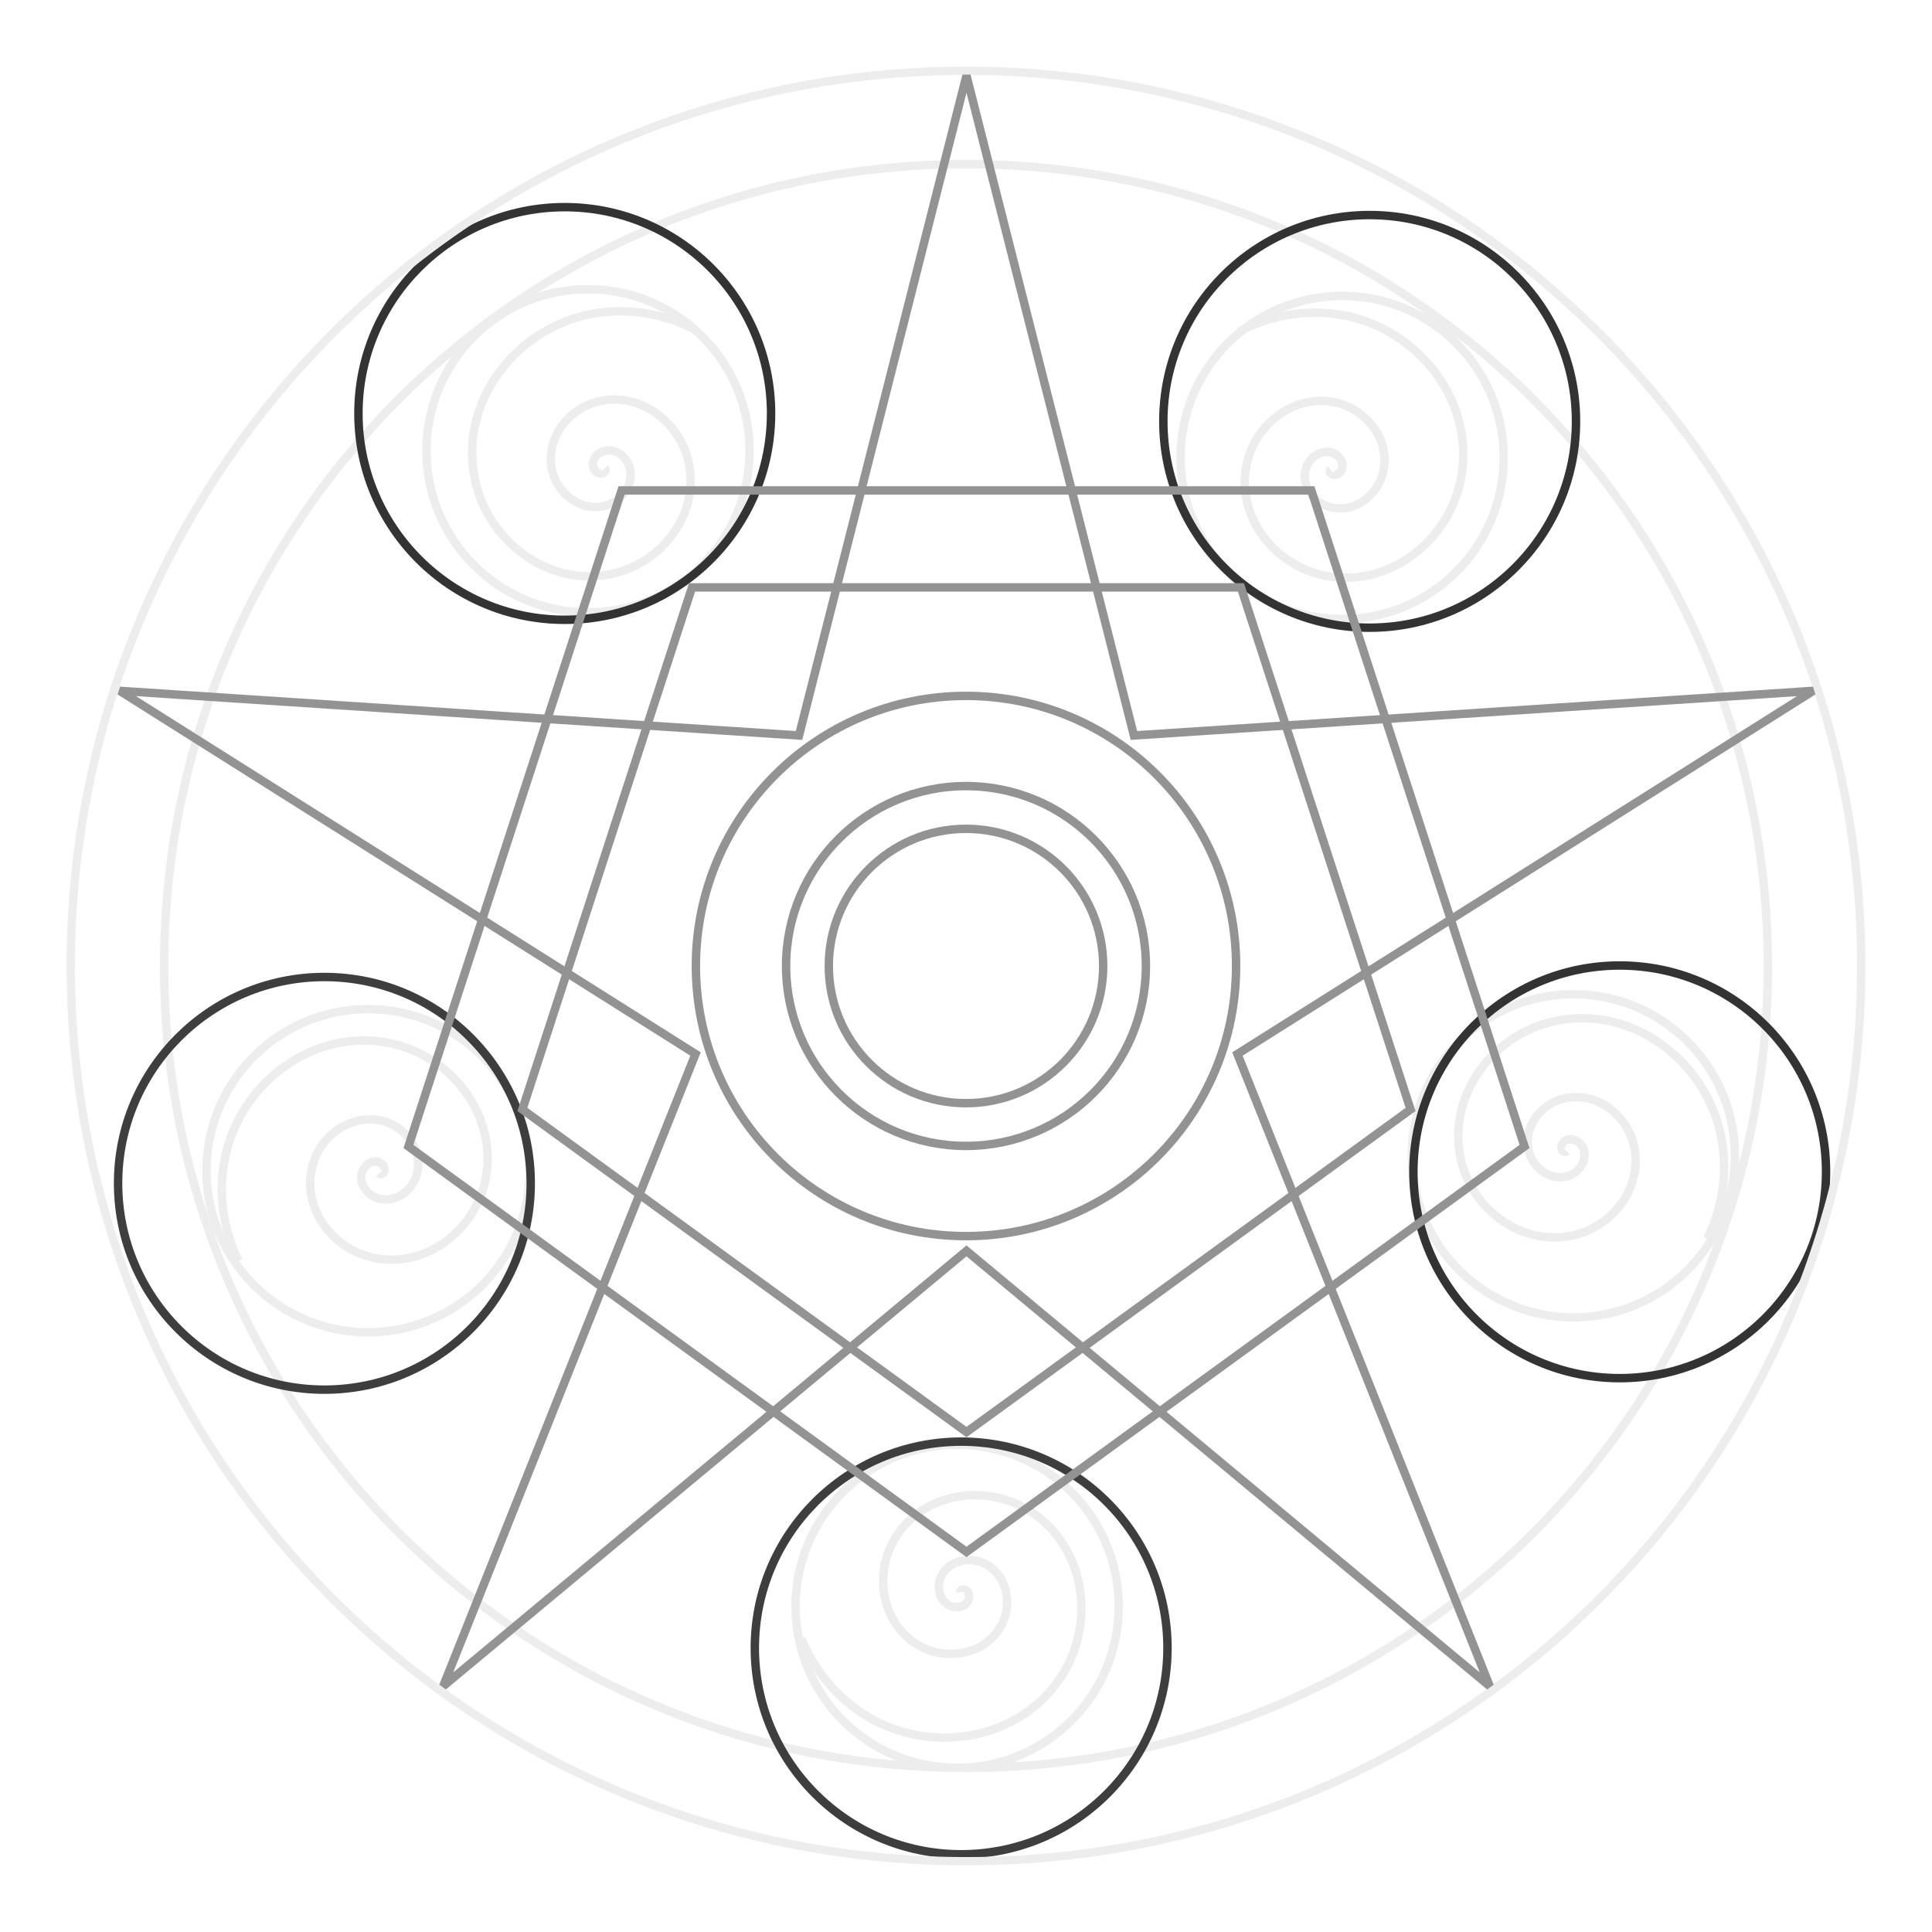
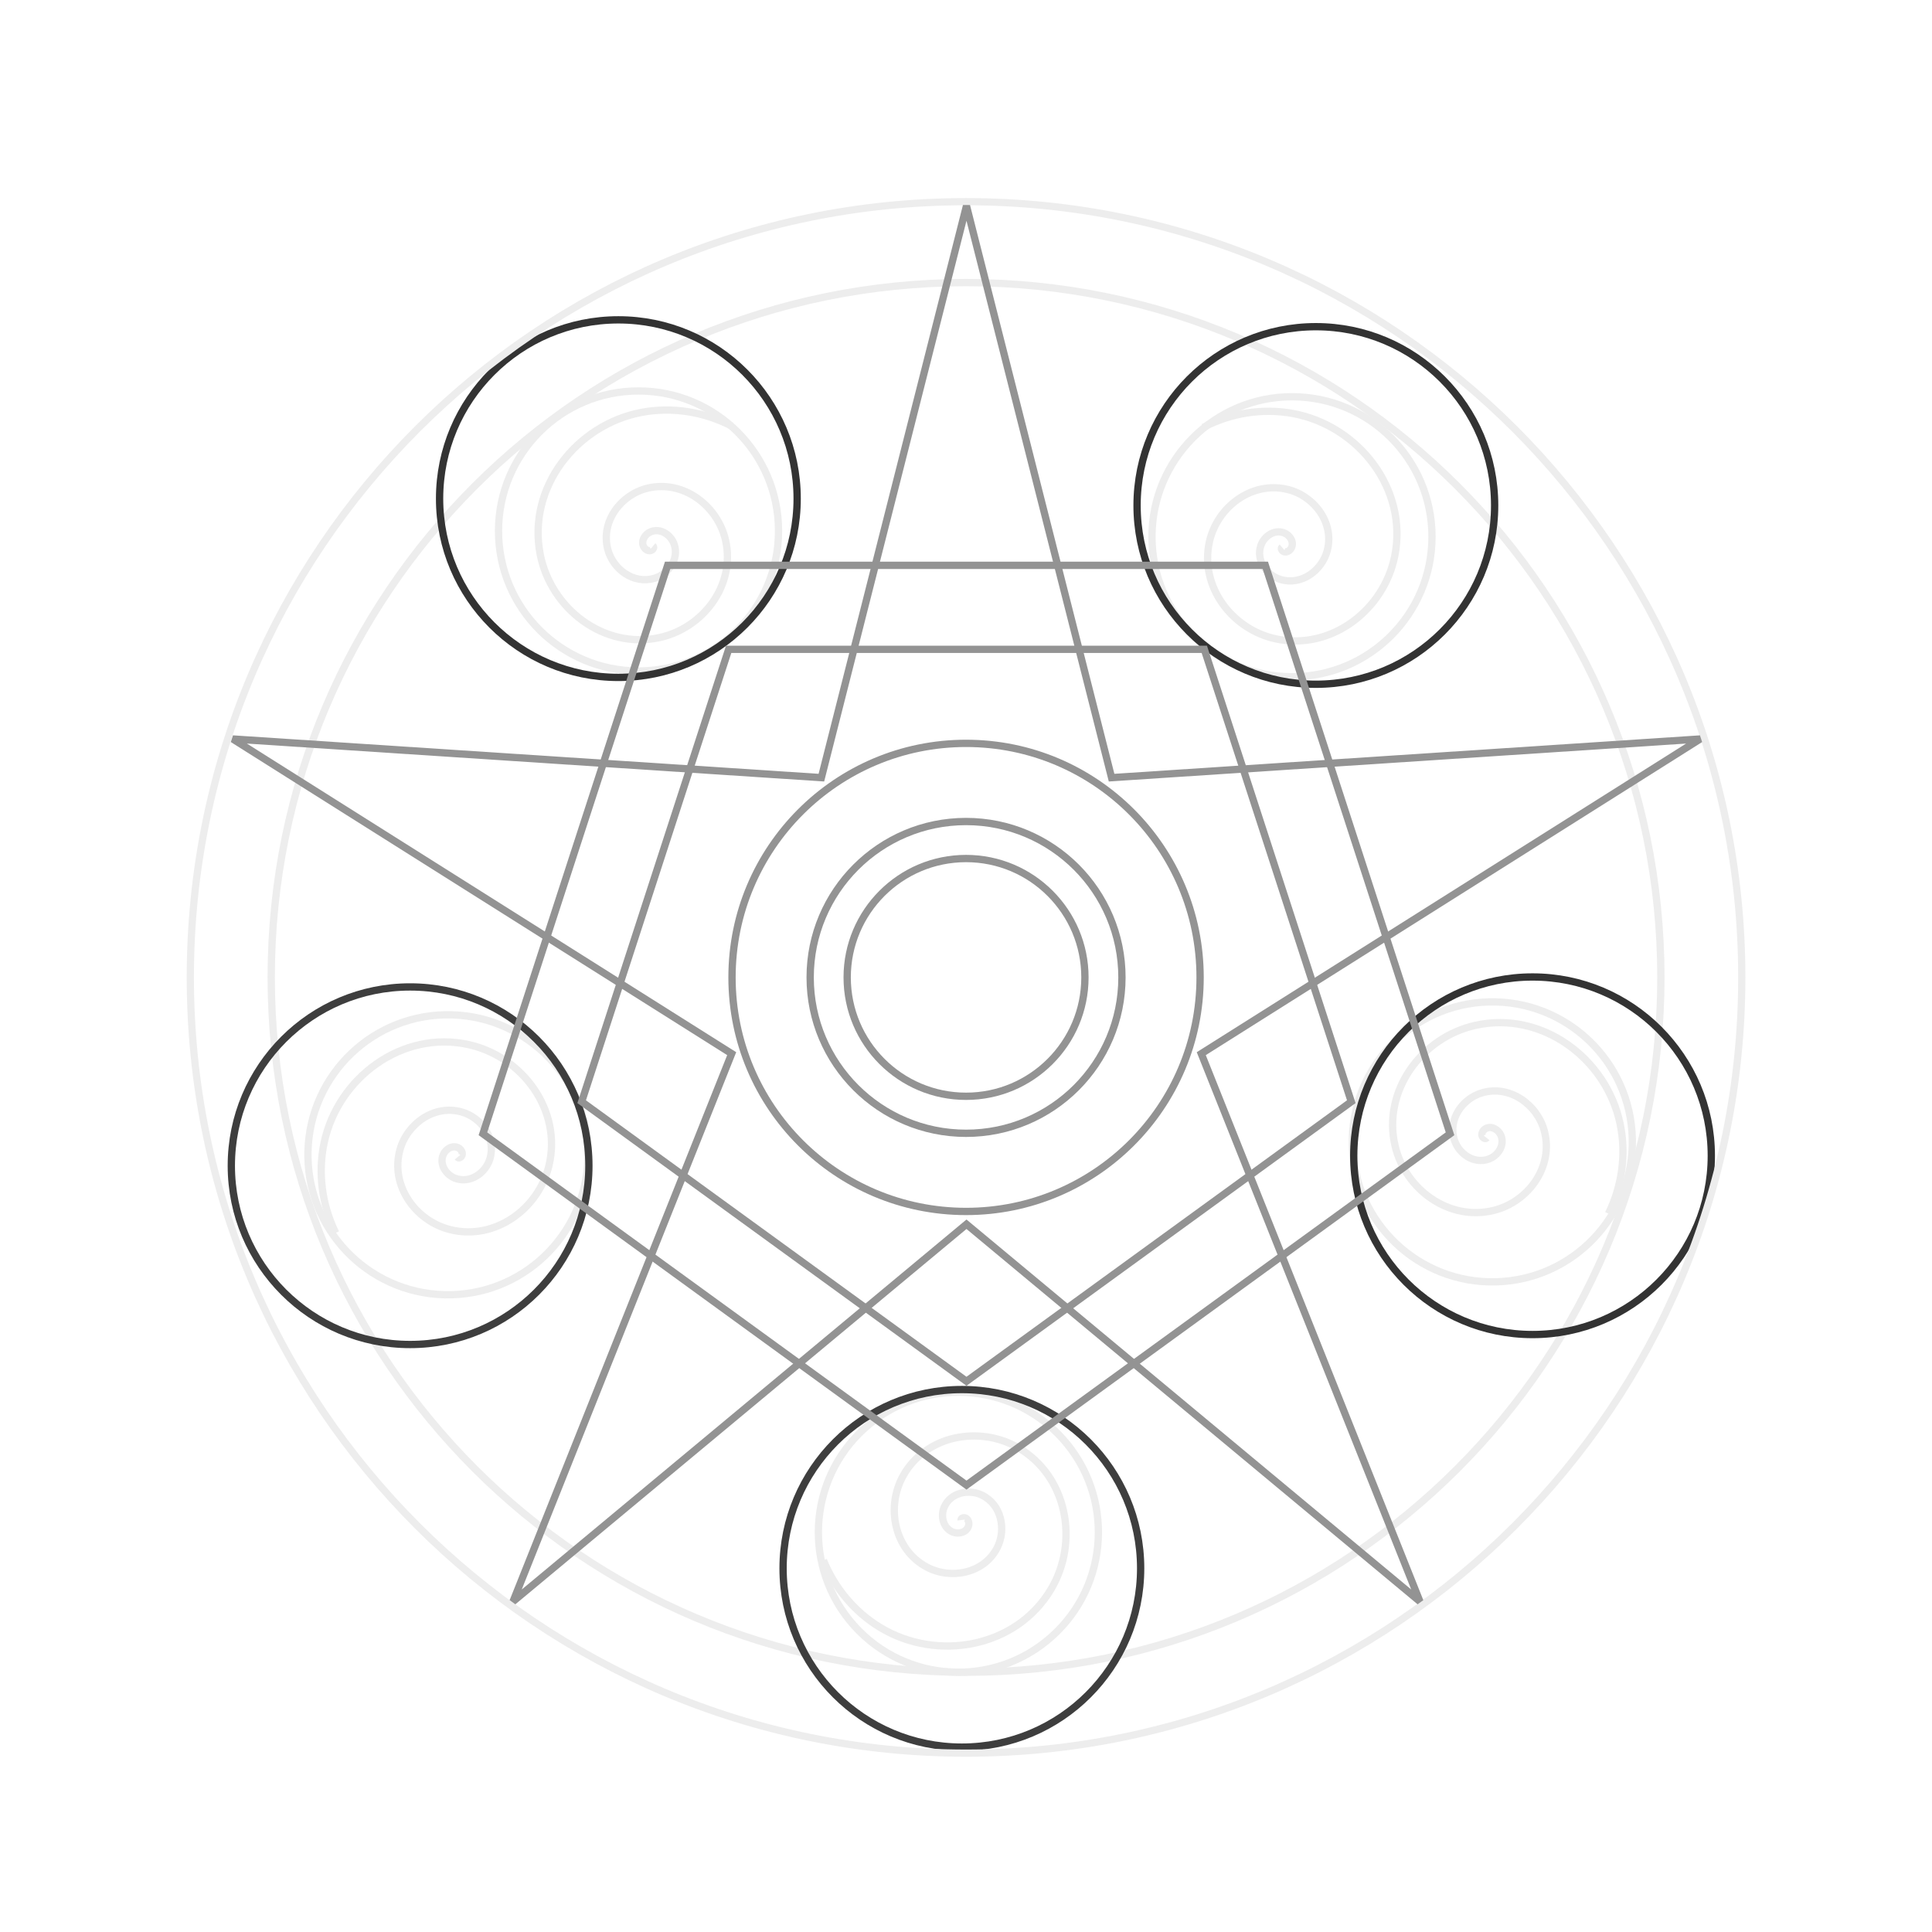
<svg xmlns="http://www.w3.org/2000/svg" width="128.206mm" height="128.206mm" viewBox="0 0 128.206 128.206" version="1.1" id="svg5">
  <defs id="defs2" />
  <g id="layer1" transform="translate(-76.20057,-11.56775)">
    <g id="g65351" transform="matrix(0.9852231,0,0,0.9852231,-64.83202,-39.31146)" style="display:inline">
-       <circle style="display:inline;fill:none;stroke:#ededed;stroke-width:0.567;stroke-miterlimit:4;stroke-dasharray:none;stroke-opacity:1" id="circle60195" cx="208.212" cy="116.707" r="54.009" />
+       <circle style="display:inline;fill:none;stroke:#ededed;stroke-width:0.492;stroke-miterlimit:4;stroke-dasharray:none;stroke-opacity:1" id="circle60195" cx="208.216" cy="117.475" r="46.8" />
      <text xml:space="preserve" style="font-size:11.091px;line-height:1.25;font-family:Mulish;-inkscape-font-specification:Mulish;display:inline;fill:#000000;stroke-width:0.567;stroke:#ededed;stroke-miterlimit:4;stroke-dasharray:none;stroke-opacity:1" x="168.747" y="35.308" id="text10227">
        <tspan id="tspan10225" style="fill:#000000;stroke-width:0.567;stroke:#ededed;stroke-miterlimit:4;stroke-dasharray:none;stroke-opacity:1" x="168.747" y="35.308"> </tspan>
      </text>
-       <circle style="display:inline;fill:none;stroke:#939393;stroke-width:0.567;stroke-miterlimit:4;stroke-dasharray:none;stroke-opacity:0.997" id="circle972" cx="208.212" cy="116.707" r="9.24" />
-       <circle style="display:inline;fill:none;stroke:#939393;stroke-width:0.567;stroke-miterlimit:4;stroke-dasharray:none;stroke-opacity:0.997" id="circle1162" cx="208.212" cy="116.707" r="12.118" />
-       <circle style="display:inline;fill:none;stroke:#939393;stroke-width:0.567;stroke-miterlimit:4;stroke-dasharray:none;stroke-opacity:0.997" id="circle1164" cx="208.212" cy="116.707" r="18.193" />
-       <circle style="display:inline;fill:none;stroke:#ededed;stroke-width:0.567;stroke-miterlimit:4;stroke-dasharray:none;stroke-opacity:1" id="circle2257" cx="135.713" cy="-245.786" r="10.883" transform="rotate(88.55933)" />
-       <path style="display:inline;opacity:1;fill:none;fill-rule:evenodd;stroke:#ededed;stroke-width:3.789;stroke-miterlimit:4;stroke-dasharray:none;stroke-opacity:1" id="path2259" transform="matrix(-0.05402762,-0.1396673,0.1396673,-0.05402762,221.1301,175.2889)" d="m 220.763,282.644 c -0.448,-0.782 0.435,-1.59 1.124,-1.77 1.883,-0.493 3.392,1.38 3.591,3.067 0.407,3.454 -2.94,5.961 -6.105,6.071 -5.521,0.192 -9.332,-5.15 -9.232,-10.291 0.157,-8.1 8.035,-13.531 15.667,-13.093 11.207,0.643 18.579,11.615 17.668,22.265 -1.271,14.853 -15.906,24.496 -30.115,22.971 -19.05,-2.044 -31.297,-20.925 -29.016,-39.242 2.965,-23.806 26.684,-38.998 49.669,-35.813 29.129,4.036 47.612,33.196 43.373,61.415 -5.262,35.028 -40.472,57.151 -74.499,51.705 -15.924,-2.548 -30.663,-10.677 -41.58,-22.508" />
-       <circle style="display:inline;fill:none;stroke:#ededed;stroke-width:0.567;stroke-miterlimit:4;stroke-dasharray:none;stroke-opacity:1" id="circle2261" cx="126.23" cy="171.167" r="10.883" transform="matrix(-0.02514173,0.9996839,0.9996839,0.02514173,0,0)" />
-       <path style="display:inline;opacity:1;fill:none;fill-rule:evenodd;stroke:#ededed;stroke-width:3.789;stroke-miterlimit:4;stroke-dasharray:none;stroke-opacity:1" id="path2263" transform="matrix(0.05402762,-0.1396673,-0.1396673,-0.05402762,196.2286,176.7889)" d="m 220.763,282.644 c -0.448,-0.782 0.435,-1.59 1.124,-1.77 1.883,-0.493 3.392,1.38 3.591,3.067 0.407,3.454 -2.94,5.961 -6.105,6.071 -5.521,0.192 -9.332,-5.15 -9.232,-10.291 0.157,-8.1 8.035,-13.531 15.667,-13.093 11.207,0.643 18.579,11.615 17.668,22.265 -1.271,14.853 -15.906,24.496 -30.115,22.971 -19.05,-2.044 -31.297,-20.925 -29.016,-39.242 2.965,-23.806 26.684,-38.998 49.669,-35.813 29.129,4.036 47.612,33.196 43.373,61.415 -5.262,35.028 -40.472,57.151 -74.499,51.705 -15.924,-2.548 -30.663,-10.677 -41.58,-22.508" />
-       <g id="g4499" transform="matrix(-0.5767282,0,0,0.5767282,318.1616,39.07678)" style="display:inline;stroke:#ededed;stroke-width:0.984;stroke-miterlimit:4;stroke-dasharray:none;stroke-opacity:1">
+       <circle style="display:inline;fill:none;stroke:#939393;stroke-width:0.492;stroke-miterlimit:4;stroke-dasharray:none;stroke-opacity:0.997" id="circle972" cx="208.216" cy="117.475" r="8.007" />
+       <circle style="display:inline;fill:none;stroke:#939393;stroke-width:0.492;stroke-miterlimit:4;stroke-dasharray:none;stroke-opacity:0.997" id="circle1162" cx="208.216" cy="117.475" r="10.5" />
+       <circle style="display:inline;fill:none;stroke:#939393;stroke-width:0.492;stroke-miterlimit:4;stroke-dasharray:none;stroke-opacity:0.997" id="circle1164" cx="208.216" cy="117.475" r="15.764" />
+       <circle style="display:inline;fill:none;stroke:#ededed;stroke-width:0.492;stroke-miterlimit:4;stroke-dasharray:none;stroke-opacity:1" id="circle2257" cx="134.638" cy="-240.355" r="9.43" transform="rotate(88.55933)" />
+       <path style="display:inline;opacity:1;fill:none;fill-rule:evenodd;stroke:#ededed;stroke-width:3.789;stroke-miterlimit:4;stroke-dasharray:none;stroke-opacity:1" id="path2259" transform="matrix(-0.0468162,-0.121025,0.121025,-0.0468162,219.4102,168.2378)" d="m 220.763,282.644 c -0.448,-0.782 0.435,-1.59 1.124,-1.77 1.883,-0.493 3.392,1.38 3.591,3.067 0.407,3.454 -2.94,5.961 -6.105,6.071 -5.521,0.192 -9.332,-5.15 -9.232,-10.291 0.157,-8.1 8.035,-13.531 15.667,-13.093 11.207,0.643 18.579,11.615 17.668,22.265 -1.271,14.853 -15.906,24.496 -30.115,22.971 -19.05,-2.044 -31.297,-20.925 -29.016,-39.242 2.965,-23.806 26.684,-38.998 49.669,-35.813 29.129,4.036 47.612,33.196 43.373,61.415 -5.262,35.028 -40.472,57.151 -74.499,51.705 -15.924,-2.548 -30.663,-10.677 -41.58,-22.508" />
+       <circle style="display:inline;fill:none;stroke:#ededed;stroke-width:0.492;stroke-miterlimit:4;stroke-dasharray:none;stroke-opacity:1" id="circle2261" cx="125.023" cy="176.518" r="9.43" transform="matrix(-0.02514173,0.9996839,0.9996839,0.02514173,0,0)" />
+       <path style="display:inline;opacity:1;fill:none;fill-rule:evenodd;stroke:#ededed;stroke-width:3.789;stroke-miterlimit:4;stroke-dasharray:none;stroke-opacity:1" id="path2263" transform="matrix(0.0468162,-0.121025,-0.121025,-0.0468162,197.8325,169.5375)" d="m 220.763,282.644 c -0.448,-0.782 0.435,-1.59 1.124,-1.77 1.883,-0.493 3.392,1.38 3.591,3.067 0.407,3.454 -2.94,5.961 -6.105,6.071 -5.521,0.192 -9.332,-5.15 -9.232,-10.291 0.157,-8.1 8.035,-13.531 15.667,-13.093 11.207,0.643 18.579,11.615 17.668,22.265 -1.271,14.853 -15.906,24.496 -30.115,22.971 -19.05,-2.044 -31.297,-20.925 -29.016,-39.242 2.965,-23.806 26.684,-38.998 49.669,-35.813 29.129,4.036 47.612,33.196 43.373,61.415 -5.262,35.028 -40.472,57.151 -74.499,51.705 -15.924,-2.548 -30.663,-10.677 -41.58,-22.508" />
+       <g id="g4499" transform="matrix(-0.4997485,0,0,0.4997485,303.4902,50.20675)" style="display:inline;stroke:#ededed;stroke-width:0.984;stroke-miterlimit:4;stroke-dasharray:none;stroke-opacity:1">
        <g id="g59134" transform="translate(1.157562,1.511261)" style="stroke:#ededed;stroke-width:0.984;stroke-miterlimit:4;stroke-dasharray:none;stroke-opacity:1">
          <g id="g2255" transform="matrix(0.98139,0,0,0.98139,2.741246,1.280983)" style="display:inline;stroke:#ededed;stroke-width:1.002;stroke-miterlimit:4;stroke-dasharray:none;stroke-opacity:1">
            <circle style="fill:none;stroke:#ededed;stroke-width:1.002;stroke-miterlimit:4;stroke-dasharray:none;stroke-opacity:1" id="circle2249" cx="145.526" cy="73.795" r="19.228" />
            <path style="fill:none;fill-rule:evenodd;stroke:#ededed;stroke-width:3.789;stroke-miterlimit:4;stroke-dasharray:none;stroke-opacity:1" id="path2251" transform="matrix(-0.249086,0.0892217,-0.0892217,-0.249086,227.107,125.9393)" d="m 220.763,282.644 c -0.448,-0.782 0.435,-1.59 1.124,-1.77 1.883,-0.493 3.392,1.38 3.591,3.067 0.407,3.454 -2.94,5.961 -6.105,6.071 -5.521,0.192 -9.332,-5.15 -9.232,-10.291 0.157,-8.1 8.035,-13.531 15.667,-13.093 11.207,0.643 18.579,11.615 17.668,22.265 -1.271,14.853 -15.906,24.496 -30.115,22.971 -19.05,-2.044 -31.297,-20.925 -29.016,-39.242 2.965,-23.806 26.684,-38.998 49.669,-35.813 29.129,4.036 47.612,33.196 43.373,61.415 -5.262,35.028 -40.472,57.151 -74.499,51.705 -15.924,-2.548 -30.663,-10.677 -41.58,-22.508" />
          </g>
          <ellipse style="fill:none;stroke:#333333;stroke-width:0.984;stroke-miterlimit:4;stroke-dasharray:none;stroke-opacity:1" id="circle4495" cx="142.342" cy="69.487" rx="24.097" ry="24.096" />
        </g>
        <g id="g59125" transform="translate(0.356283,-0.1496645)" style="stroke:#ededed;stroke-width:0.984;stroke-miterlimit:4;stroke-dasharray:none;stroke-opacity:1">
          <circle style="display:inline;fill:none;stroke:#ededed;stroke-width:0.575;stroke-miterlimit:4;stroke-dasharray:none;stroke-opacity:1" id="path1298" cx="169.722" cy="93.923" r="11.032" transform="matrix(-1.710465,0,0,1.710465,524.7345,-86.06756)" />
          <path style="display:inline;opacity:1;fill:none;fill-rule:evenodd;stroke:#ededed;stroke-width:3.789;stroke-miterlimit:4;stroke-dasharray:none;stroke-opacity:1" id="path1437" transform="matrix(0.2444505,0.08756127,0.08756127,-0.2444505,153.759,126.3722)" d="m 220.763,282.644 c -0.448,-0.782 0.435,-1.59 1.124,-1.77 1.883,-0.493 3.392,1.38 3.591,3.067 0.407,3.454 -2.94,5.961 -6.105,6.071 -5.521,0.192 -9.332,-5.15 -9.232,-10.291 0.157,-8.1 8.035,-13.531 15.667,-13.093 11.207,0.643 18.579,11.615 17.668,22.265 -1.271,14.853 -15.906,24.496 -30.115,22.971 -19.05,-2.044 -31.297,-20.925 -29.016,-39.242 2.965,-23.806 26.684,-38.998 49.669,-35.813 29.129,4.036 47.612,33.196 43.373,61.415 -5.262,35.028 -40.472,57.151 -74.499,51.705 -15.924,-2.548 -30.663,-10.677 -41.58,-22.508" />
          <circle style="fill:none;stroke:#333333;stroke-width:0.984;stroke-miterlimit:4;stroke-dasharray:none;stroke-opacity:1" id="circle4495-3" cx="237.148" cy="70.226" r="24.096" />
        </g>
        <circle style="fill:none;stroke:#333333;stroke-width:0.984;stroke-miterlimit:4;stroke-dasharray:none;stroke-opacity:0.945" id="circle4528" cx="265.573" cy="159.985" r="24.096" />
        <g id="g59266" transform="translate(0.7255051,1.2201)" style="stroke:#ededed;stroke-width:0.984;stroke-miterlimit:4;stroke-dasharray:none;stroke-opacity:1">
          <circle style="display:inline;fill:none;stroke:#ededed;stroke-width:0.575;stroke-miterlimit:4;stroke-dasharray:none;stroke-opacity:1" id="circle2265" cx="-30.341" cy="258.359" r="11.032" transform="matrix(1.273003,1.142435,-1.142435,1.273003,524.7345,-86.06756)" />
          <path style="display:inline;opacity:1;fill:none;fill-rule:evenodd;stroke:#ededed;stroke-width:3.789;stroke-miterlimit:4;stroke-dasharray:none;stroke-opacity:1" id="path2267" transform="matrix(-0.2404136,0.09810369,0.09810369,0.2404136,215.9331,116.9121)" d="m 220.763,282.645 c -0.451,-0.782 0.431,-1.593 1.119,-1.775 1.884,-0.5 3.401,1.372 3.605,3.061 0.418,3.46 -2.929,5.981 -6.099,6.1 -5.532,0.208 -9.365,-5.134 -9.28,-10.286 0.134,-8.118 8.014,-13.582 15.664,-13.165 11.234,0.613 18.653,11.588 17.77,22.265 -1.232,14.891 -15.874,24.597 -30.12,23.109 -19.1,-1.995 -31.429,-20.887 -29.194,-39.254 2.905,-23.871 26.64,-39.166 49.688,-36.038 29.212,3.965 47.82,33.145 43.65,61.444 -5.177,35.129 -40.413,57.404 -74.539,52.04 -15.383,-2.418 -29.698,-10.03 -40.537,-21.176" />
          <circle style="fill:none;stroke:#333333;stroke-width:0.984;stroke-miterlimit:4;stroke-dasharray:none;stroke-opacity:0.945" id="circle4530" cx="190.484" cy="213.028" r="24.096" />
        </g>
        <circle style="fill:none;stroke:#333333;stroke-width:0.984;stroke-miterlimit:4;stroke-dasharray:none;stroke-opacity:1" id="circle4532" cx="114.297" cy="158.642" r="24.096" />
      </g>
-       <circle style="display:inline;fill:none;stroke:#ededed;stroke-width:0.56;stroke-miterlimit:4;stroke-dasharray:none;stroke-opacity:1" id="circle60091" cx="208.212" cy="116.707" r="60.297" />
-       <path style="display:inline;opacity:1;fill:none;stroke:#939393;stroke-width:4.657;stroke-miterlimit:4;stroke-dasharray:none;stroke-opacity:1" id="path1192" transform="matrix(0.05531254,-0.108557,0.108557,0.05531254,131.0178,130.6895)" d="M 207.912,329.925 507.633,282.454 645.399,552.836 430.823,767.412 160.441,629.646 Z" />
-       <path style="display:inline;opacity:1;fill:none;stroke:#939393;stroke-width:3.706;stroke-miterlimit:4;stroke-dasharray:none;stroke-opacity:1" id="path1274" transform="matrix(0.0695064,-0.136414,0.136414,0.0695064,111.2005,134.2923)" d="M 207.912,329.925 507.633,282.454 645.399,552.836 430.823,767.412 160.441,629.646 Z" />
-       <path style="display:inline;opacity:1;fill:none;stroke:#939393;stroke-width:2.442;stroke-miterlimit:4;stroke-dasharray:none;stroke-opacity:1" id="path2469" transform="matrix(0.1054641,0.2069848,0.2069848,-0.1054641,60.99682,89.93439)" d="M 207.912,329.925 377.52,430.868 507.633,282.454 l -43.591,192.499 181.357,77.882 -196.548,18.028 -18.028,196.548 -77.882,-181.357 -192.499,43.591 148.414,-130.113 z" />
+       <circle style="display:inline;fill:none;stroke:#ededed;stroke-width:0.486;stroke-miterlimit:4;stroke-dasharray:none;stroke-opacity:1" id="circle60091" cx="208.216" cy="117.475" r="52.249" />
+       <path style="display:inline;opacity:1;fill:none;stroke:#939393;stroke-width:4.657;stroke-miterlimit:4;stroke-dasharray:none;stroke-opacity:1" id="path1192" transform="matrix(0.04792961,-0.09406716,0.09406716,0.04792961,141.3258,129.5913)" d="M 207.912,329.925 507.633,282.454 645.399,552.836 430.823,767.412 160.441,629.646 Z" />
+       <path style="display:inline;opacity:1;fill:none;stroke:#939393;stroke-width:3.706;stroke-miterlimit:4;stroke-dasharray:none;stroke-opacity:1" id="path1274" transform="matrix(0.06022892,-0.1182059,0.1182059,0.06022892,124.1536,132.7132)" d="M 207.912,329.925 507.633,282.454 645.399,552.836 430.823,767.412 160.441,629.646 Z" />
+       <path style="display:inline;opacity:1;fill:none;stroke:#939393;stroke-width:2.442;stroke-miterlimit:4;stroke-dasharray:none;stroke-opacity:1" id="path2469" transform="matrix(0.09138708,0.1793572,0.1793572,-0.09138708,80.65096,94.27607)" d="M 207.912,329.925 377.52,430.868 507.633,282.454 l -43.591,192.499 181.357,77.882 -196.548,18.028 -18.028,196.548 -77.882,-181.357 -192.499,43.591 148.414,-130.113 z" />
    </g>
  </g>
</svg>
